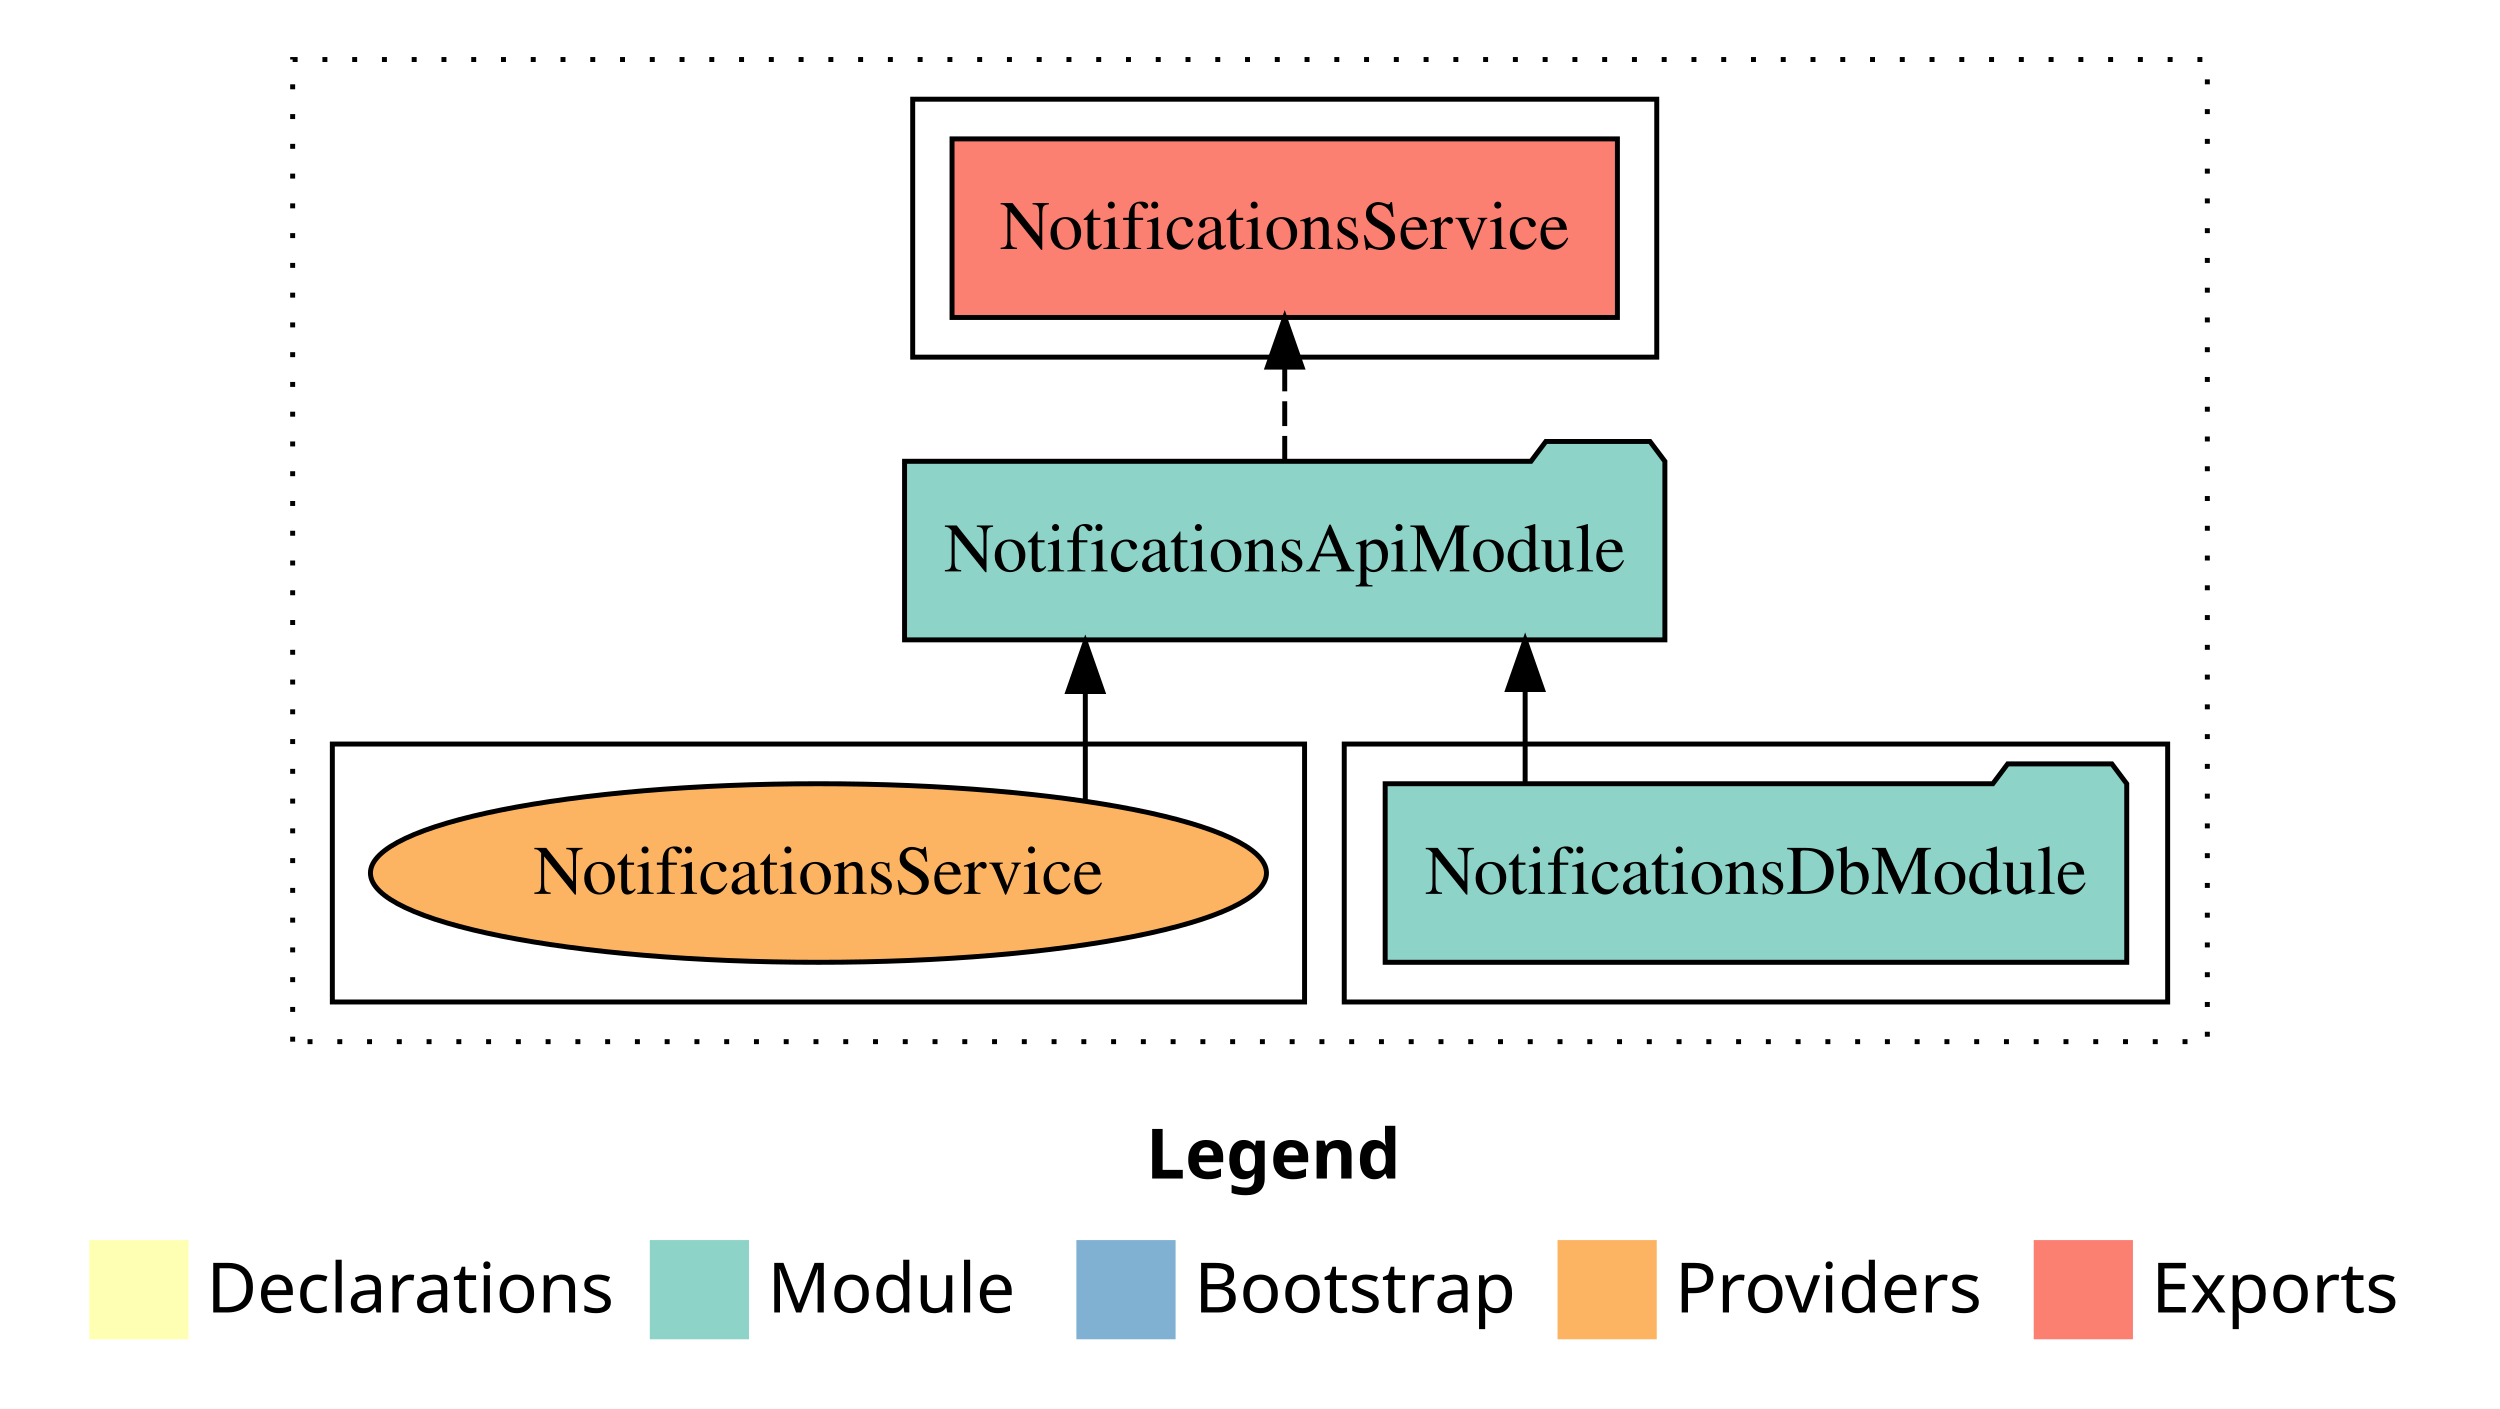
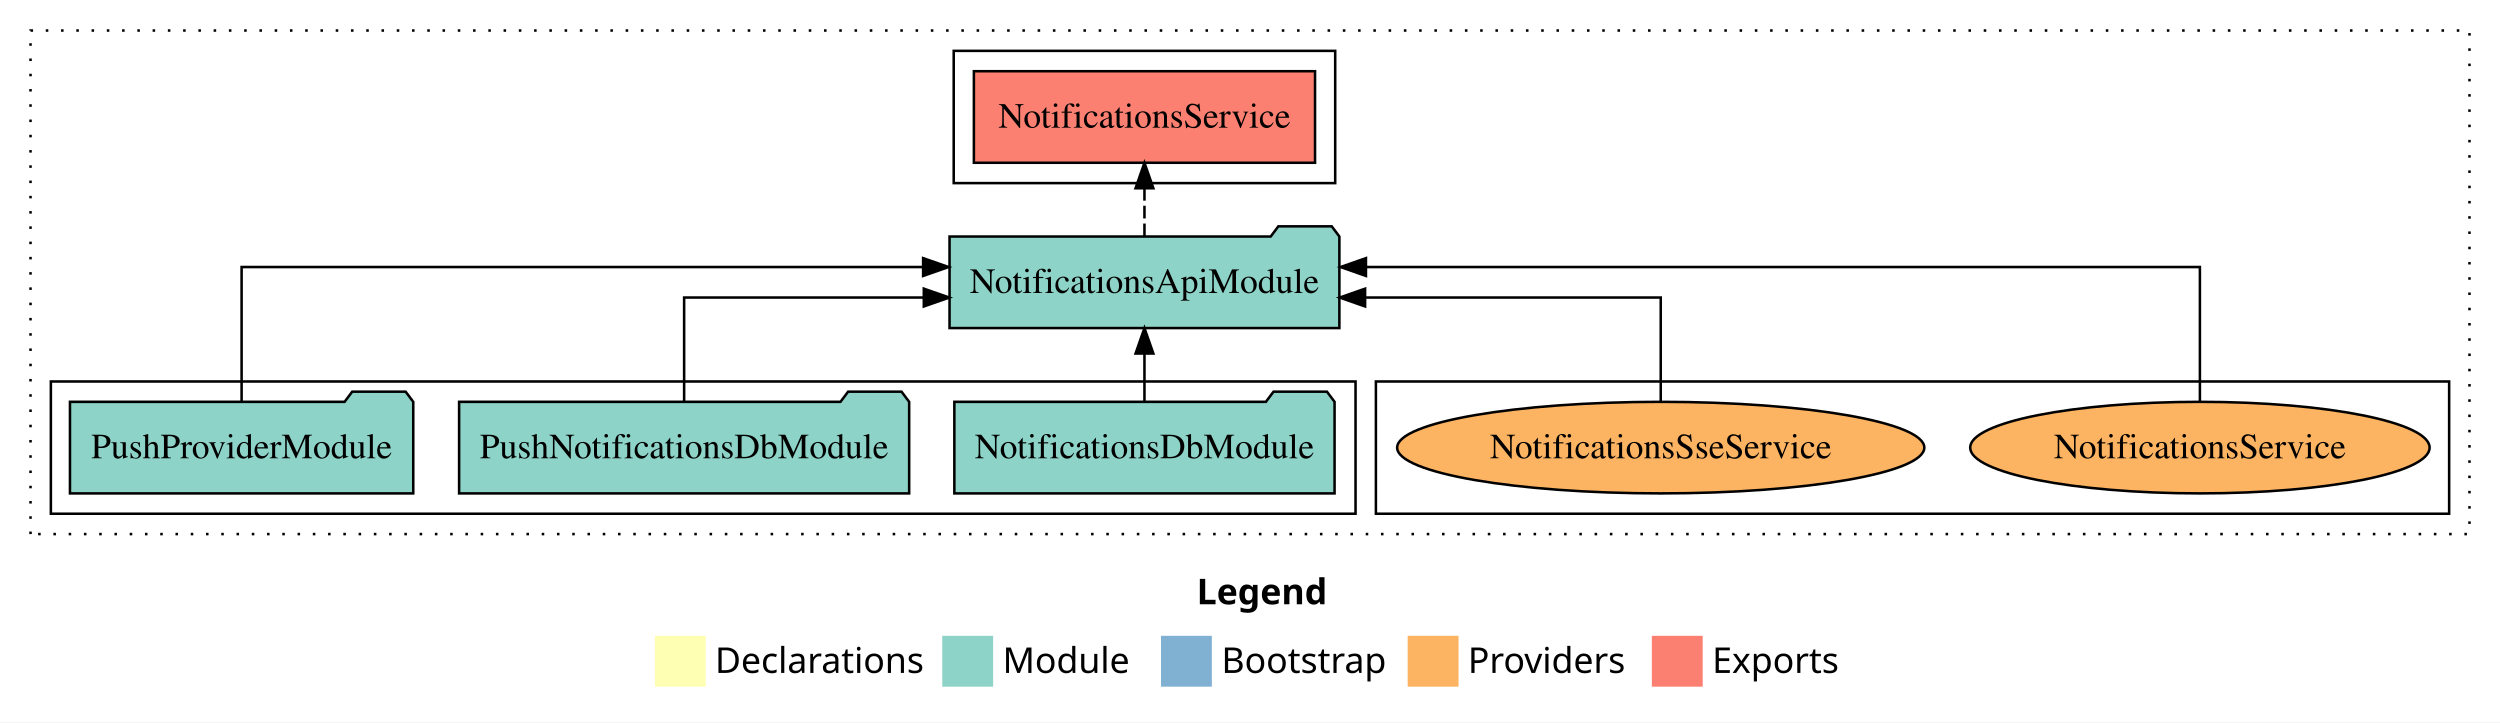
- <svg xmlns="http://www.w3.org/2000/svg" width="504pt" height="284pt" viewBox="0.00 0.00 504.00 284.00">
+ <svg xmlns="http://www.w3.org/2000/svg" width="983pt" height="284pt" viewBox="0.00 0.00 983.00 284.00">
  <g id="graph0" class="graph" transform="scale(1 1) rotate(0) translate(4 280)">
-     <polygon fill="white" stroke="transparent" points="-4,4 -4,-280 500,-280 500,4 -4,4" />
-     <text text-anchor="start" x="227.01" y="-42.4" font-family="Times-12" font-weight="bold" font-size="14.00">Legend</text>
-     <polygon fill="#ffffb3" stroke="transparent" points="14,-10 14,-30 34,-30 34,-10 14,-10" />
-     <text text-anchor="start" x="37.63" y="-15.4" font-family="Times-12" font-size="14.00">  Declarations</text>
-     <polygon fill="#8dd3c7" stroke="transparent" points="127,-10 127,-30 147,-30 147,-10 127,-10" />
-     <text text-anchor="start" x="150.73" y="-15.4" font-family="Times-12" font-size="14.00">  Module</text>
-     <polygon fill="#80b1d3" stroke="transparent" points="213,-10 213,-30 233,-30 233,-10 213,-10" />
-     <text text-anchor="start" x="236.78" y="-15.4" font-family="Times-12" font-size="14.00">  Bootstrap</text>
-     <polygon fill="#fdb462" stroke="transparent" points="310,-10 310,-30 330,-30 330,-10 310,-10" />
-     <text text-anchor="start" x="333.67" y="-15.4" font-family="Times-12" font-size="14.00">  Providers</text>
-     <polygon fill="#fb8072" stroke="transparent" points="406,-10 406,-30 426,-30 426,-10 406,-10" />
-     <text text-anchor="start" x="429.73" y="-15.4" font-family="Times-12" font-size="14.00">  Exports</text>
+     <polygon fill="white" stroke="transparent" points="-4,4 -4,-280 979,-280 979,4 -4,4" />
+     <text text-anchor="start" x="466.51" y="-42.4" font-family="Times-12" font-weight="bold" font-size="14.00">Legend</text>
+     <polygon fill="#ffffb3" stroke="transparent" points="253.5,-10 253.5,-30 273.5,-30 273.5,-10 253.5,-10" />
+     <text text-anchor="start" x="277.13" y="-15.4" font-family="Times-12" font-size="14.00">  Declarations</text>
+     <polygon fill="#8dd3c7" stroke="transparent" points="366.5,-10 366.5,-30 386.5,-30 386.5,-10 366.5,-10" />
+     <text text-anchor="start" x="390.23" y="-15.4" font-family="Times-12" font-size="14.00">  Module</text>
+     <polygon fill="#80b1d3" stroke="transparent" points="452.5,-10 452.5,-30 472.5,-30 472.5,-10 452.5,-10" />
+     <text text-anchor="start" x="476.28" y="-15.4" font-family="Times-12" font-size="14.00">  Bootstrap</text>
+     <polygon fill="#fdb462" stroke="transparent" points="549.5,-10 549.5,-30 569.5,-30 569.5,-10 549.5,-10" />
+     <text text-anchor="start" x="573.17" y="-15.4" font-family="Times-12" font-size="14.00">  Providers</text>
+     <polygon fill="#fb8072" stroke="transparent" points="645.5,-10 645.5,-30 665.5,-30 665.5,-10 645.5,-10" />
+     <text text-anchor="start" x="669.23" y="-15.4" font-family="Times-12" font-size="14.00">  Exports</text>
    <g id="clust1" class="cluster">
-       <polygon fill="none" stroke="black" stroke-dasharray="1,5" points="55,-70 55,-268 441,-268 441,-70 55,-70" />
+       <polygon fill="none" stroke="black" stroke-dasharray="1,5" points="8,-70 8,-268 967,-268 967,-70 8,-70" />
+     </g>
+     <g id="clust6" class="cluster">
+       <polygon fill="none" stroke="black" points="537,-78 537,-130 959,-130 959,-78 537,-78" />
    </g>
    <g id="clust3" class="cluster">
-       <polygon fill="none" stroke="black" points="267,-78 267,-130 433,-130 433,-78 267,-78" />
+       <polygon fill="none" stroke="black" points="16,-78 16,-130 529,-130 529,-78 16,-78" />
    </g>
    <g id="clust4" class="cluster">
-       <polygon fill="none" stroke="black" points="180,-208 180,-260 330,-260 330,-208 180,-208" />
-     </g>
-     <g id="clust6" class="cluster">
-       <polygon fill="none" stroke="black" points="63,-78 63,-130 259,-130 259,-78 63,-78" />
+       <polygon fill="none" stroke="black" points="371,-208 371,-260 521,-260 521,-208 371,-208" />
    </g>
    <g id="node1" class="node">
-       <polygon fill="#8dd3c7" stroke="black" points="424.75,-122 421.75,-126 400.75,-126 397.75,-122 275.25,-122 275.25,-86 424.75,-86 424.75,-122" />
-       <text text-anchor="middle" x="350" y="-99.8" font-family="Times,serif" font-size="14.00">NotificationsDbModule</text>
+       <polygon fill="#8dd3c7" stroke="black" points="520.75,-122 517.75,-126 496.75,-126 493.75,-122 371.25,-122 371.25,-86 520.75,-86 520.75,-122" />
+       <text text-anchor="middle" x="446" y="-99.8" font-family="Times,serif" font-size="14.00">NotificationsDbModule</text>
+     </g>
+     <g id="node4" class="node">
+       <polygon fill="#8dd3c7" stroke="black" points="522.64,-187 519.64,-191 498.64,-191 495.64,-187 369.36,-187 369.36,-151 522.64,-151 522.64,-187" />
+       <text text-anchor="middle" x="446" y="-164.8" font-family="Times,serif" font-size="14.00">NotificationsApiModule</text>
+     </g>
+     <g id="edge1" class="edge">
+       <path fill="none" stroke="black" d="M446,-122.11C446,-122.11 446,-140.99 446,-140.99" />
+       <polygon fill="black" stroke="black" points="442.5,-140.99 446,-150.99 449.5,-140.99 442.5,-140.99" />
    </g>
    <g id="node2" class="node">
-       <polygon fill="#8dd3c7" stroke="black" points="331.64,-187 328.64,-191 307.64,-191 304.64,-187 178.36,-187 178.36,-151 331.64,-151 331.64,-187" />
-       <text text-anchor="middle" x="255" y="-164.8" font-family="Times,serif" font-size="14.00">NotificationsApiModule</text>
+       <polygon fill="#8dd3c7" stroke="black" points="353.48,-122 350.48,-126 329.48,-126 326.48,-122 176.52,-122 176.52,-86 353.48,-86 353.48,-122" />
+       <text text-anchor="middle" x="265" y="-99.8" font-family="Times,serif" font-size="14.00">PushNotificationsDbModule</text>
    </g>
-     <g id="edge1" class="edge">
-       <path fill="none" stroke="black" d="M303.47,-122.11C303.47,-122.11 303.47,-140.99 303.47,-140.99" />
-       <polygon fill="black" stroke="black" points="299.97,-140.99 303.47,-150.99 306.97,-140.99 299.97,-140.99" />
+     <g id="edge2" class="edge">
+       <path fill="none" stroke="black" d="M265,-122.02C265,-139.37 265,-163 265,-163 265,-163 359.24,-163 359.24,-163" />
+       <polygon fill="black" stroke="black" points="359.24,-166.5 369.24,-163 359.24,-159.5 359.24,-166.5" />
    </g>
    <g id="node3" class="node">
-       <polygon fill="#fb8072" stroke="black" points="322.07,-252 187.93,-252 187.93,-216 322.07,-216 322.07,-252" />
-       <text text-anchor="middle" x="255" y="-229.8" font-family="Times,serif" font-size="14.00">NotificationsService </text>
-     </g>
-     <g id="edge2" class="edge">
-       <path fill="none" stroke="black" stroke-dasharray="5,2" d="M255,-187.11C255,-187.11 255,-205.99 255,-205.99" />
-       <polygon fill="black" stroke="black" points="251.5,-205.99 255,-215.99 258.5,-205.99 251.5,-205.99" />
-     </g>
-     <g id="node4" class="node">
-       <ellipse fill="#fdb462" stroke="black" cx="161" cy="-104" rx="90.32" ry="18" />
-       <text text-anchor="middle" x="161" y="-99.8" font-family="Times,serif" font-size="14.00">NotificationsService</text>
+       <polygon fill="#8dd3c7" stroke="black" points="158.49,-122 155.49,-126 134.49,-126 131.49,-122 23.51,-122 23.51,-86 158.49,-86 158.49,-122" />
+       <text text-anchor="middle" x="91" y="-99.8" font-family="Times,serif" font-size="14.00">PushProviderModule</text>
    </g>
    <g id="edge3" class="edge">
-       <path fill="none" stroke="black" d="M214.8,-118.75C214.8,-118.75 214.8,-140.59 214.8,-140.59" />
-       <polygon fill="black" stroke="black" points="211.3,-140.59 214.8,-150.59 218.3,-140.59 211.3,-140.59" />
+       <path fill="none" stroke="black" d="M91,-122.28C91,-143.32 91,-175 91,-175 91,-175 358.97,-175 358.97,-175" />
+       <polygon fill="black" stroke="black" points="358.97,-178.5 368.97,-175 358.97,-171.5 358.97,-178.5" />
+     </g>
+     <g id="node5" class="node">
+       <polygon fill="#fb8072" stroke="black" points="513.07,-252 378.93,-252 378.93,-216 513.07,-216 513.07,-252" />
+       <text text-anchor="middle" x="446" y="-229.8" font-family="Times,serif" font-size="14.00">NotificationsService </text>
+     </g>
+     <g id="edge4" class="edge">
+       <path fill="none" stroke="black" stroke-dasharray="5,2" d="M446,-187.11C446,-187.11 446,-205.99 446,-205.99" />
+       <polygon fill="black" stroke="black" points="442.5,-205.99 446,-215.99 449.5,-205.99 442.5,-205.99" />
+     </g>
+     <g id="node6" class="node">
+       <ellipse fill="#fdb462" stroke="black" cx="861" cy="-104" rx="90.32" ry="18" />
+       <text text-anchor="middle" x="861" y="-99.8" font-family="Times,serif" font-size="14.00">NotificationsService</text>
+     </g>
+     <g id="edge5" class="edge">
+       <path fill="none" stroke="black" d="M861,-122.28C861,-143.32 861,-175 861,-175 861,-175 533.09,-175 533.09,-175" />
+       <polygon fill="black" stroke="black" points="533.09,-171.5 523.09,-175 533.09,-178.5 533.09,-171.5" />
+     </g>
+     <g id="node7" class="node">
+       <ellipse fill="#fdb462" stroke="black" cx="649" cy="-104" rx="103.64" ry="18" />
+       <text text-anchor="middle" x="649" y="-99.8" font-family="Times,serif" font-size="14.00">NotificationsSseService</text>
+     </g>
+     <g id="edge6" class="edge">
+       <path fill="none" stroke="black" d="M649,-122.02C649,-139.37 649,-163 649,-163 649,-163 532.75,-163 532.75,-163" />
+       <polygon fill="black" stroke="black" points="532.75,-159.5 522.75,-163 532.75,-166.5 532.75,-159.5" />
    </g>
  </g>
</svg>
